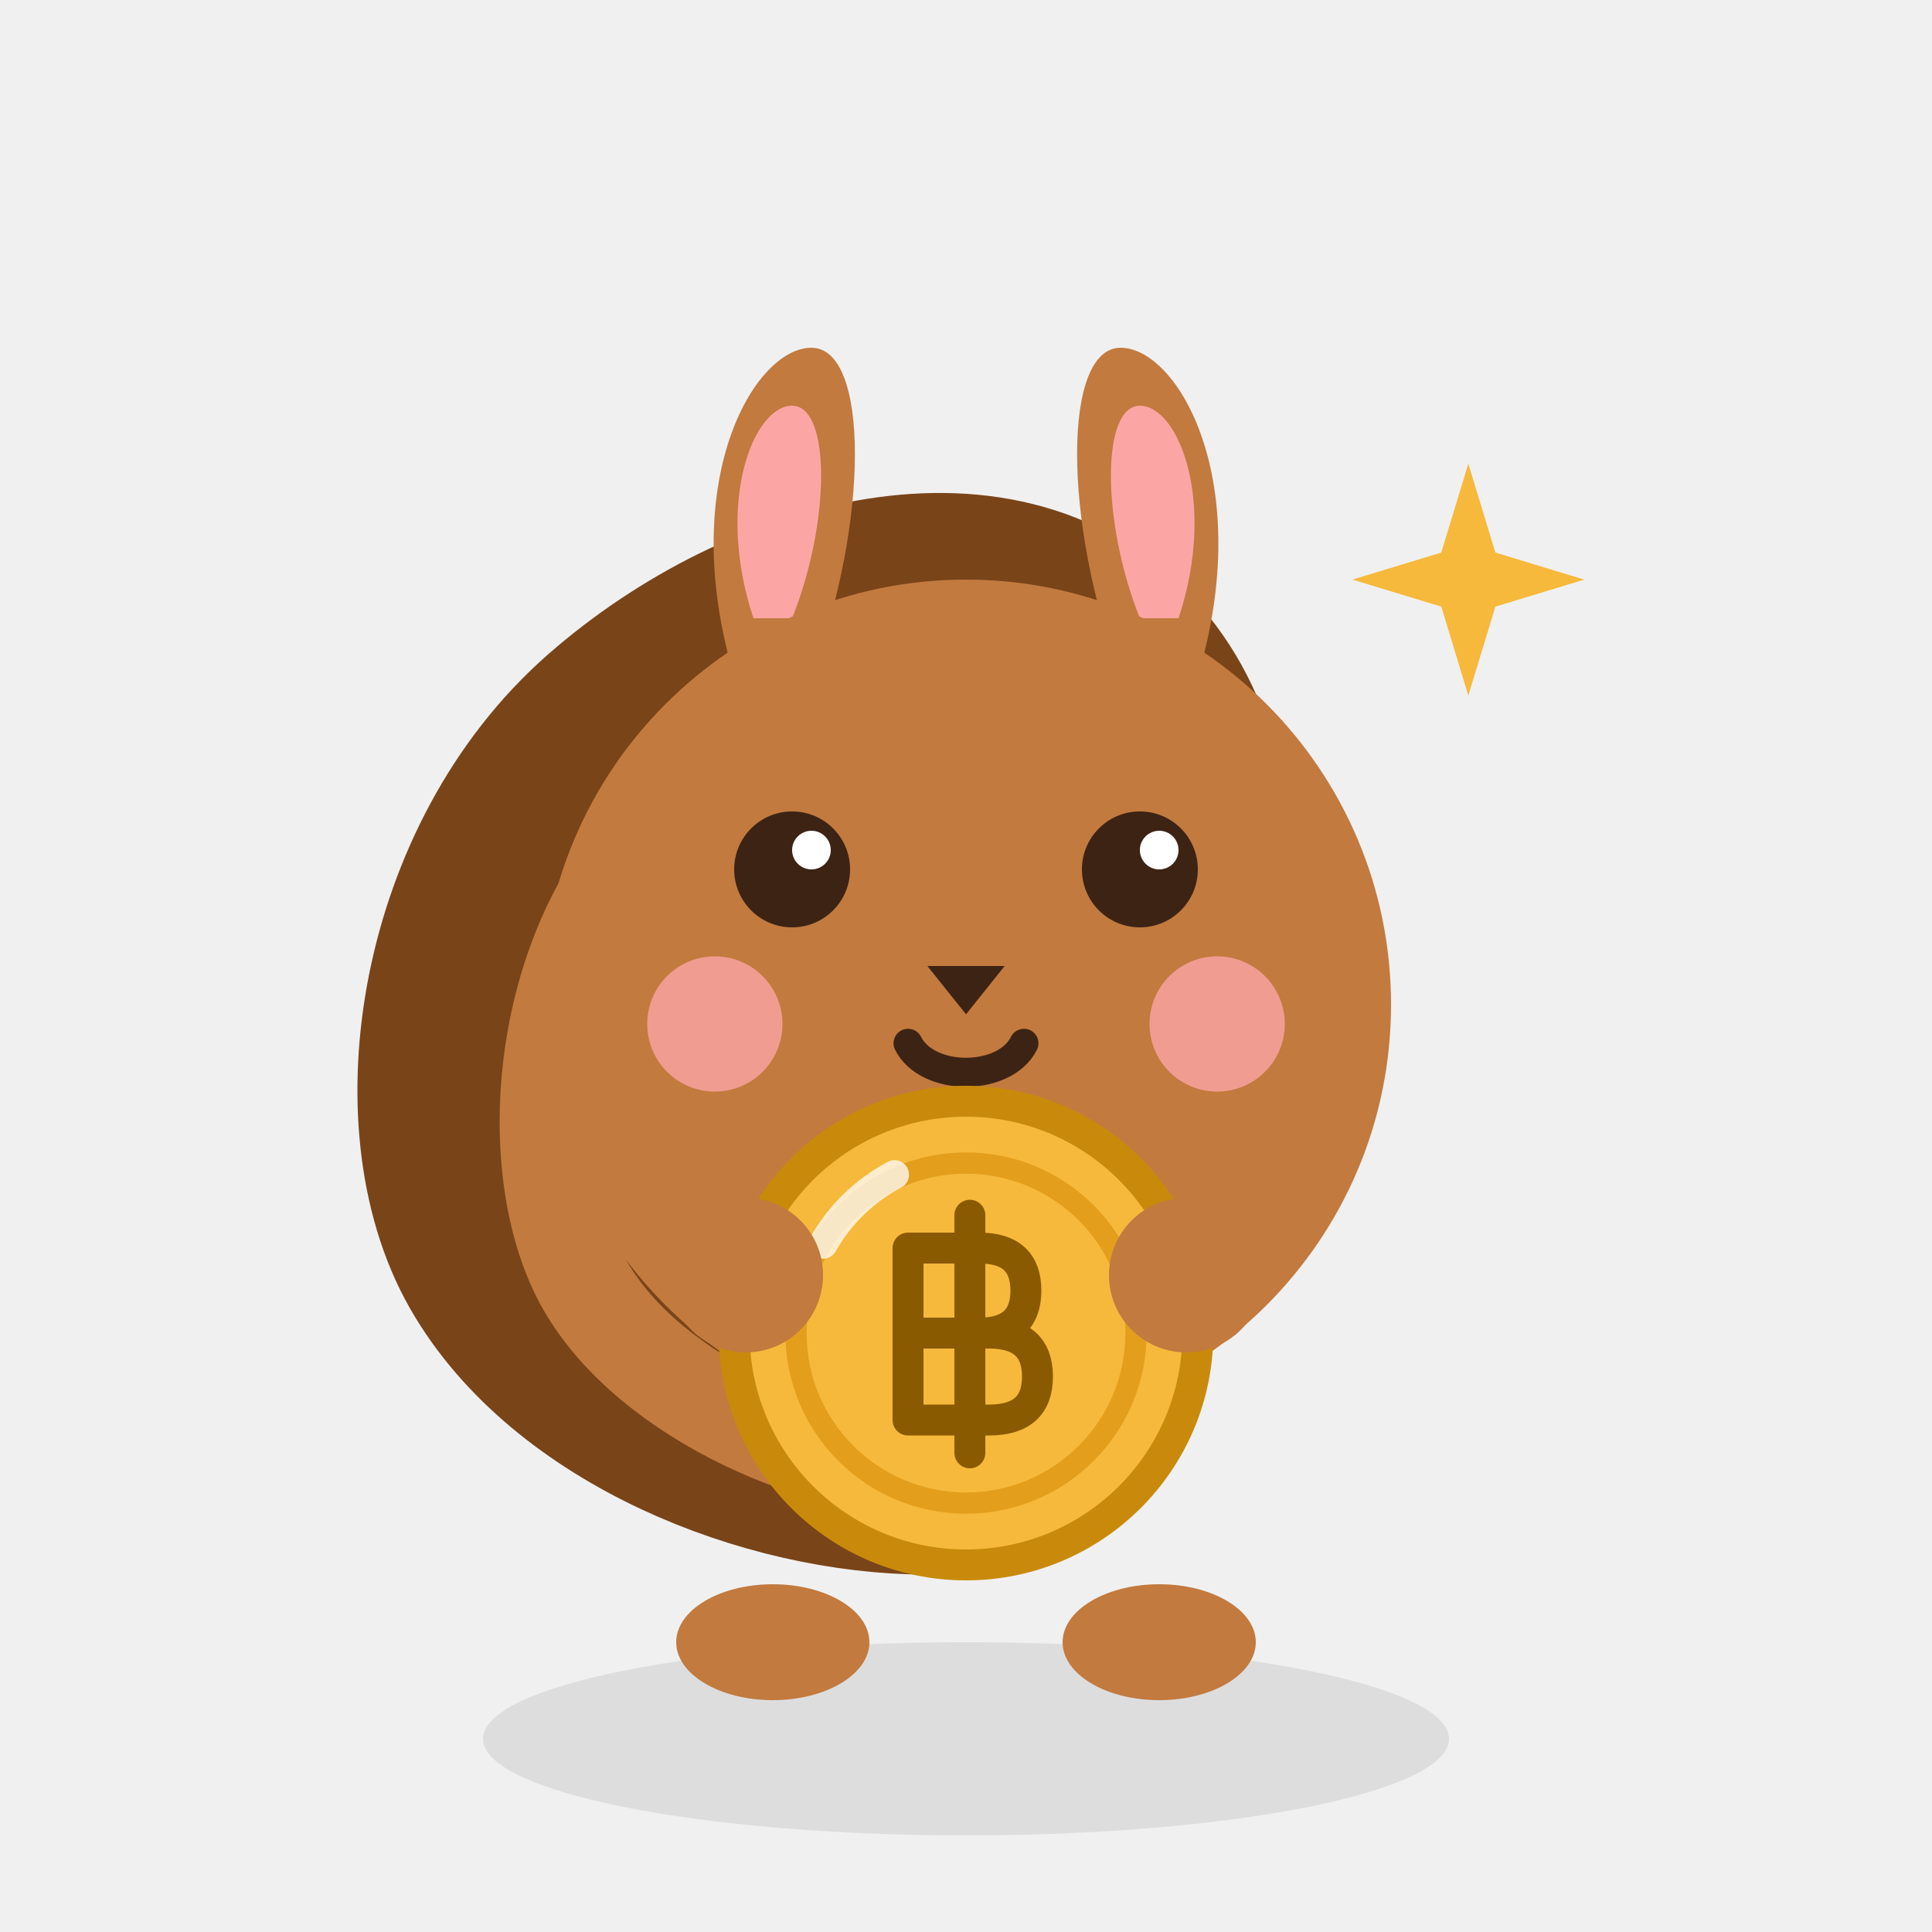
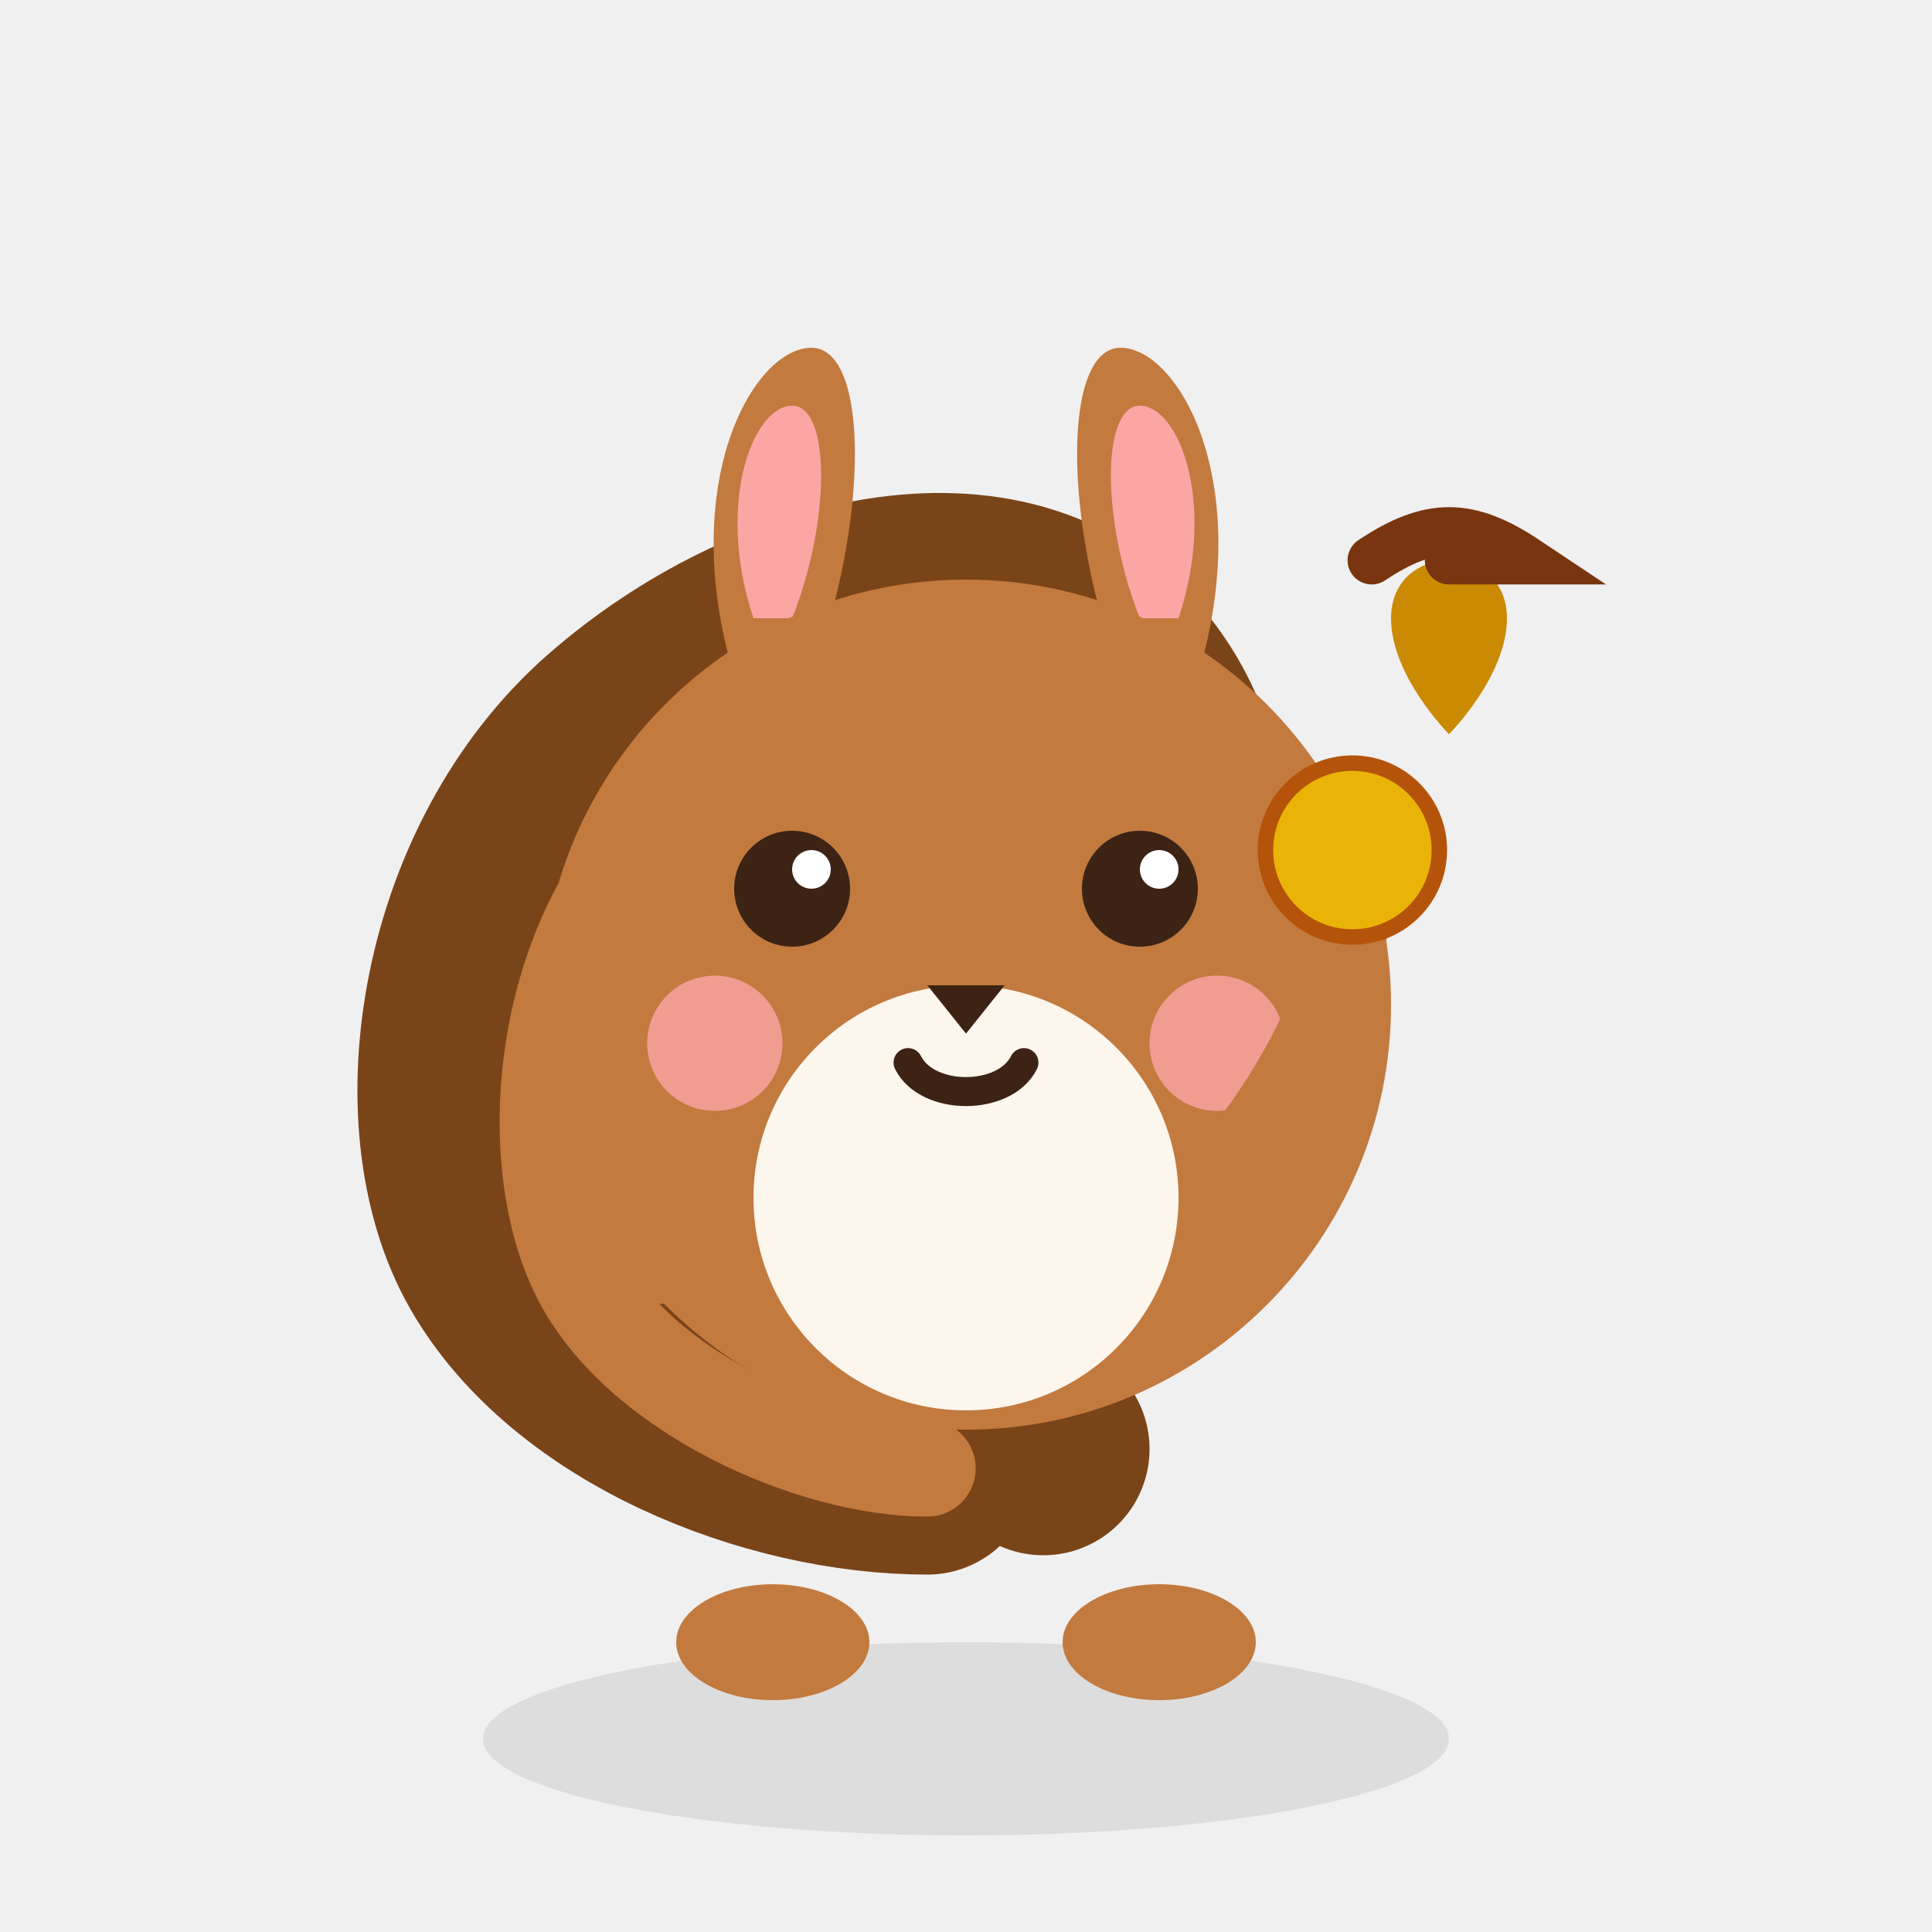
- <svg xmlns="http://www.w3.org/2000/svg" viewBox="0 0 100 100" fill="none">
+ <svg xmlns="http://www.w3.org/2000/svg" width="100" height="100" viewBox="0 0 100 100" fill="none">
  <ellipse cx="50" cy="90" rx="25" ry="5" fill="black" fill-opacity="0.08" />
-   <path d="M48 76C40 76 30 72 26 65C22 58 24 45 32 38C40 31 52 28 58 35C64 42 61 54 54 62C49 68 52 73 54 75" stroke="#7A4419" stroke-width="11" stroke-linecap="round" stroke-linejoin="round" />
-   <path d="M48 76C42 76 33 72 30 66C27 60 28 49 34 43C40 37 49 35 54 40C59 45 57 53 52 59" stroke="#C27A3F" stroke-width="5" stroke-linecap="round" />
+   <g>
+     <path d="M48 76C40 76 30 72 26 65C22 58 24 45 32 38C40 31 52 28 58 35C64 42 61 54 54 62C49 68 52 73 54 75" stroke="#7A4419" stroke-width="11" stroke-linecap="round" stroke-linejoin="round" />
+     <path d="M48 76C42 76 33 72 30 66C27 60 28 49 34 43C40 37 49 35 54 40C59 45 57 53 52 59" stroke="#C27A3F" stroke-width="5" stroke-linecap="round" />
+   </g>
  <path d="M38 35C35 25 39 18 42 18C45 18 45 27 42 35" fill="#C27A3F" />
  <path d="M39 32C37 26 39 21 41 21C43 21 43 27 41 32" fill="#FCA5A5" />
  <path d="M62 35C65 25 61 18 58 18C55 18 55 27 58 35" fill="#C27A3F" />
  <path d="M61 32C63 26 61 21 59 21C57 21 57 27 59 32" fill="#FCA5A5" />
  <circle cx="50" cy="52" r="22" fill="#C27A3F" />
-   <ellipse cx="50" cy="58" rx="14" ry="16" fill="#C27A3F" />
-   <circle cx="37" cy="53" r="3.5" fill="#FCA5A5" fill-opacity="0.8" />
-   <circle cx="63" cy="53" r="3.5" fill="#FCA5A5" fill-opacity="0.8" />
-   <circle cx="41" cy="45" r="3" fill="#3D2314" />
-   <circle cx="59" cy="45" r="3" fill="#3D2314" />
-   <circle cx="42" cy="44" r="1" fill="white" />
-   <circle cx="60" cy="44" r="1" fill="white" />
-   <polygon points="48,50 52,50 50,52.5" fill="#3D2314" />
-   <path d="M47 54C48 56 52 56 53 54" stroke="#3D2314" stroke-width="1.5" stroke-linecap="round" />
+   <ellipse cx="50" cy="56" rx="14" ry="16" fill="#C27A3F" />
+   <ellipse cx="50" cy="62" rx="11" ry="11" fill="#FDF6EC" />
+   <circle cx="37" cy="54" r="3.5" fill="#FCA5A5" fill-opacity="0.8" />
+   <circle cx="63" cy="54" r="3.5" fill="#FCA5A5" fill-opacity="0.8" />
+   <circle cx="41" cy="46" r="3" fill="#3D2314" />
+   <circle cx="59" cy="46" r="3" fill="#3D2314" />
+   <circle cx="42" cy="45" r="1" fill="white" />
+   <circle cx="60" cy="45" r="1" fill="white" />
+   <polygon points="48,51 52,51 50,53.5" fill="#3D2314" />
+   <path d="M47 55C48 57 52 57 53 55" stroke="#3D2314" stroke-width="1.5" stroke-linecap="round" />
+   <circle cx="34" cy="64" r="3.5" fill="#C27A3F" />
+   <path d="M64 60C68 55 70 50 70 46" stroke="#C27A3F" stroke-width="4" stroke-linecap="round" />
+   <circle cx="70" cy="44" r="4" fill="#C27A3F" />
+   <circle cx="70" cy="44" r="4.5" fill="#EAB308" stroke="#B45309" stroke-width="0.8" />
  <ellipse cx="40" cy="85" rx="5" ry="3" fill="#C27A3F" />
  <ellipse cx="60" cy="85" rx="5" ry="3" fill="#C27A3F" />
-   <circle cx="50" cy="69" r="12" fill="#F6B93B" stroke="#C98A0B" stroke-width="1.6" />
-   <circle cx="50" cy="69" r="8.8" stroke="#E39E1C" stroke-width="1.1" />
-   <path d="M42.6 64.4A9.2 9.2 0 0 1 46.3 60.8" stroke="white" stroke-opacity="0.75" stroke-width="1.5" stroke-linecap="round" />
-   <path d="M47 64.6H50.7Q53.1 64.6 53.1 66.8Q53.1 69 50.7 69H47M47 69H51.2Q53.7 69 53.7 71.25Q53.7 73.5 51.2 73.5H47V64.6M50.2 62.9V75.2" stroke="#8A5A00" stroke-width="1.6" stroke-linecap="round" stroke-linejoin="round" />
-   <circle cx="38.6" cy="66" r="4" fill="#C27A3F" />
-   <circle cx="61.4" cy="66" r="4" fill="#C27A3F" />
-   <path d="M76 24L77.4 28.6L82 30L77.4 31.4L76 36L74.6 31.4L70 30L74.6 28.6Z" fill="#F6B93B" />
+   <g>
+     <path d="M72 32C72 28 78 28 78 32C78 35 75 38 75 38C75 38 72 35 72 32Z" fill="#CA8A04" />
+     <path d="M71 29C74 27 76 27 79 29L75 29" stroke="#78350F" stroke-width="2.5" stroke-linecap="round" />
+   </g>
</svg>
